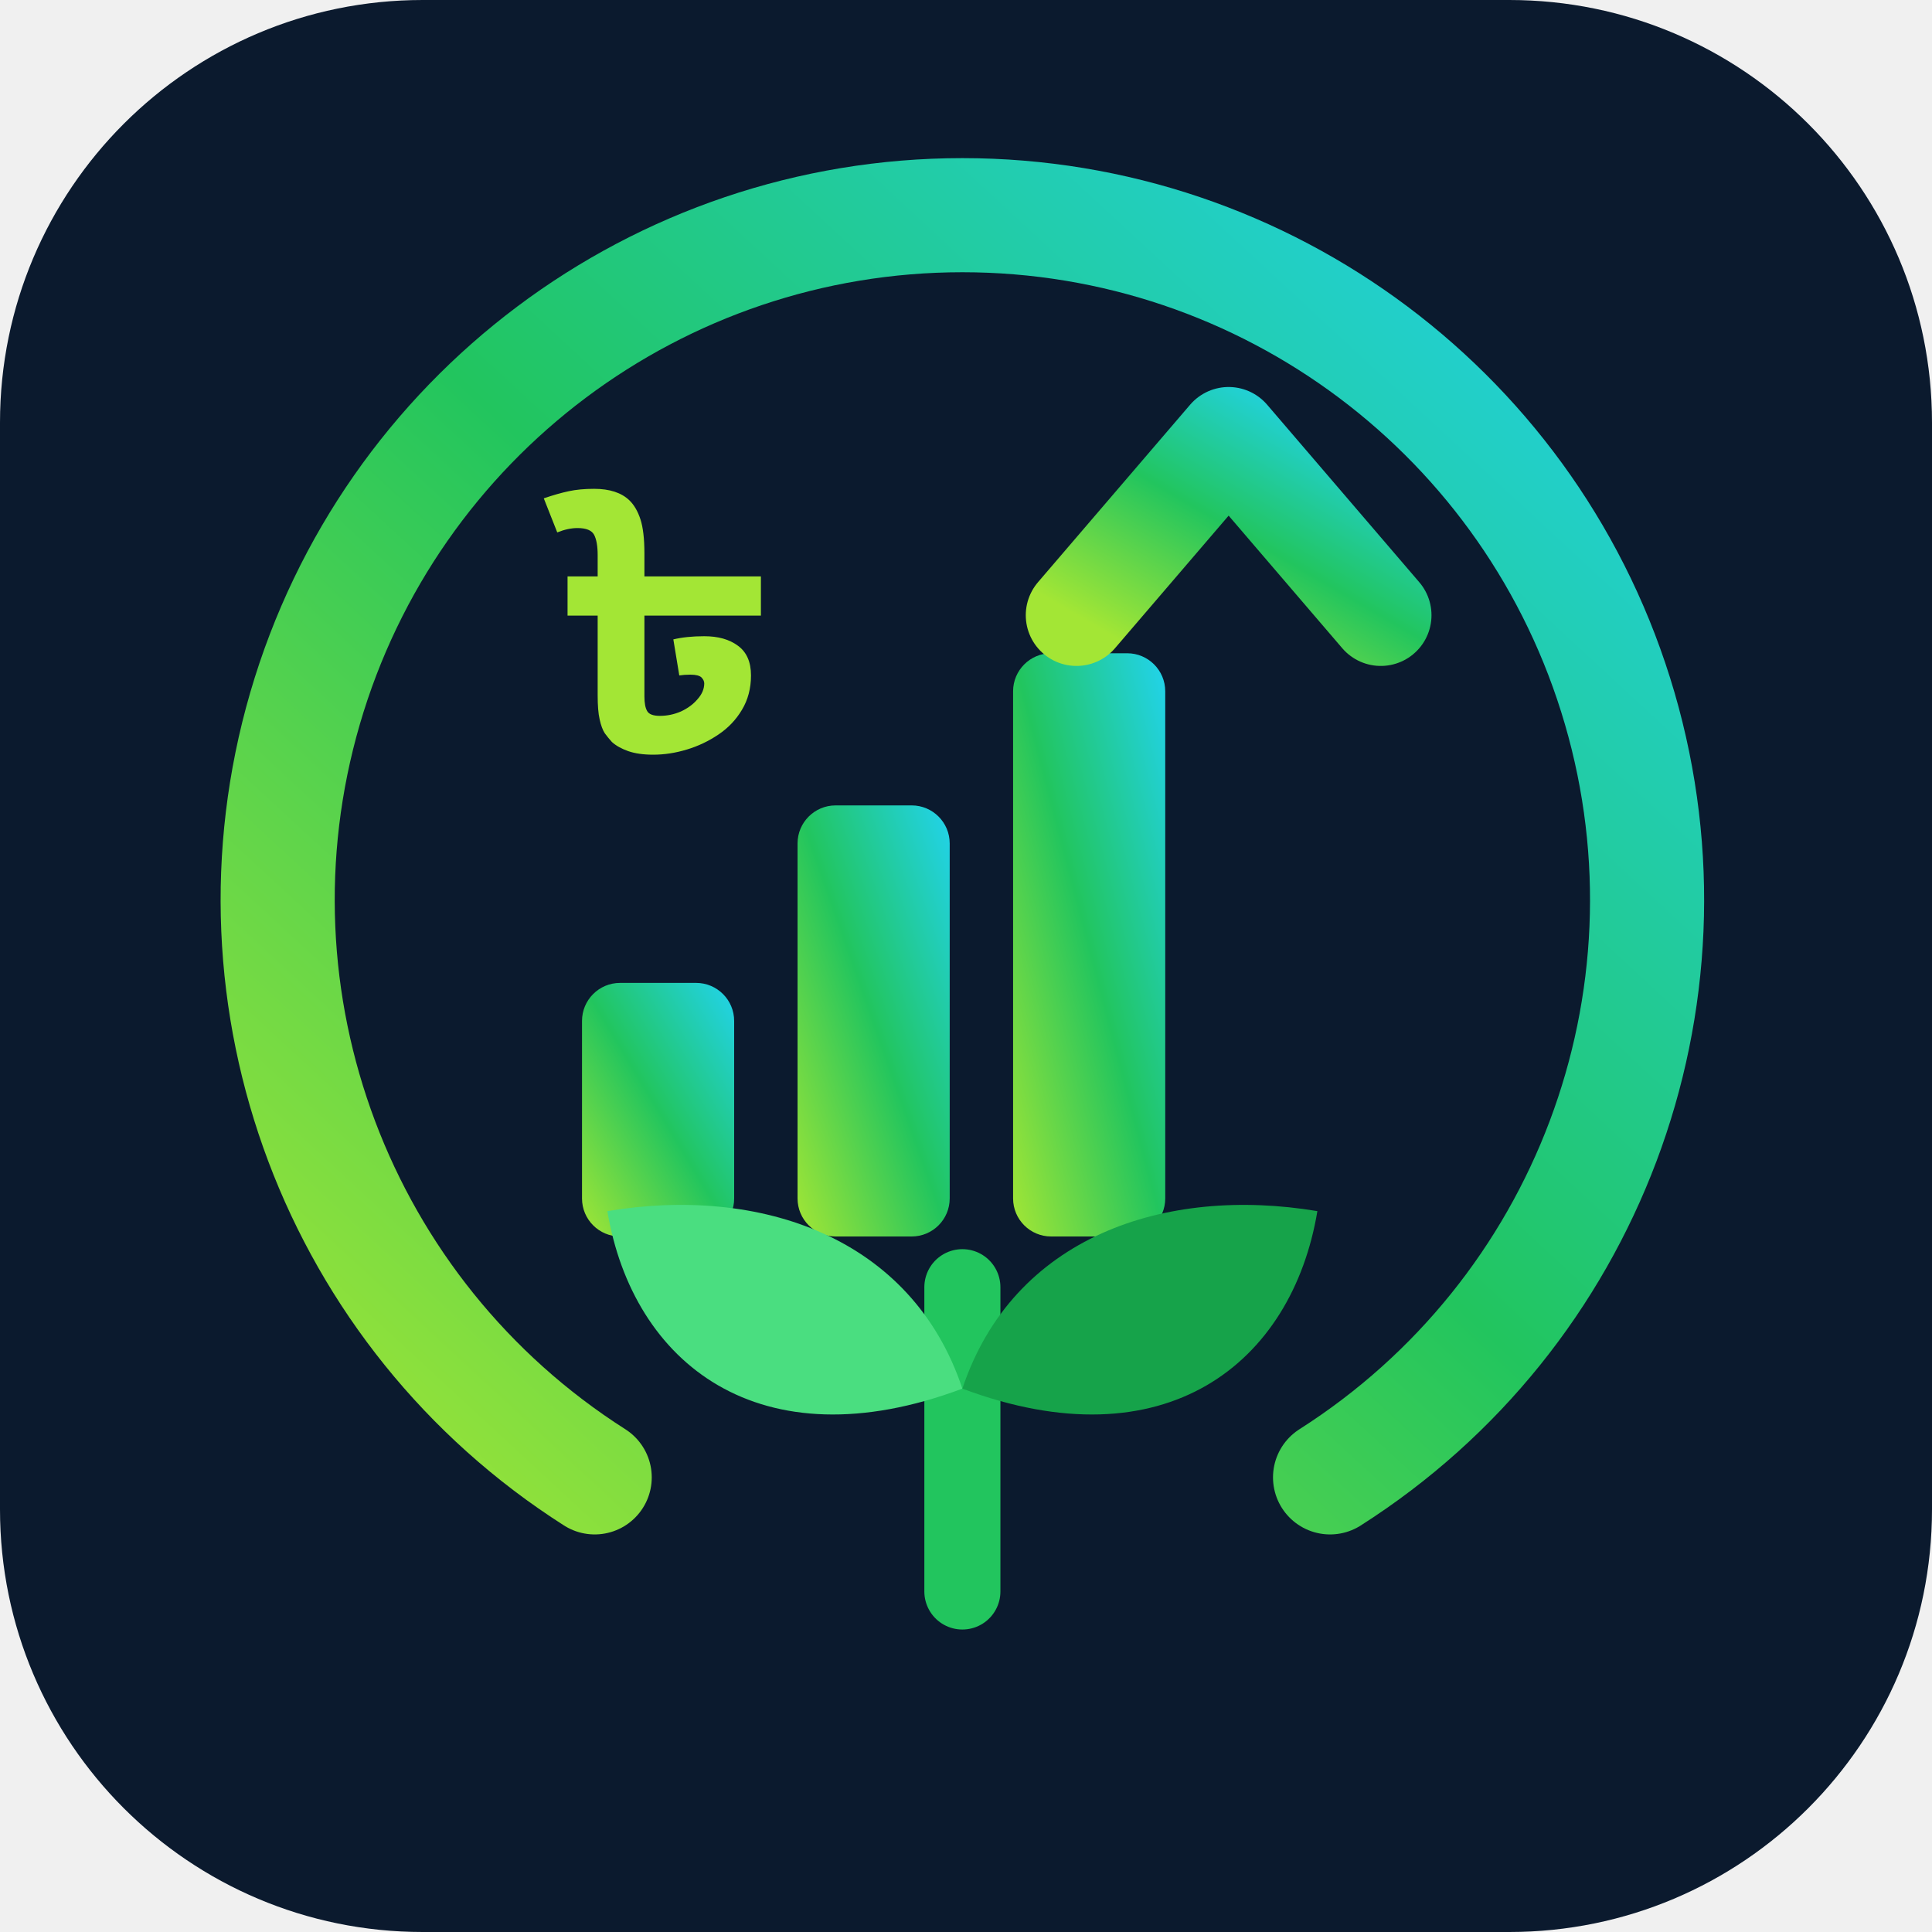
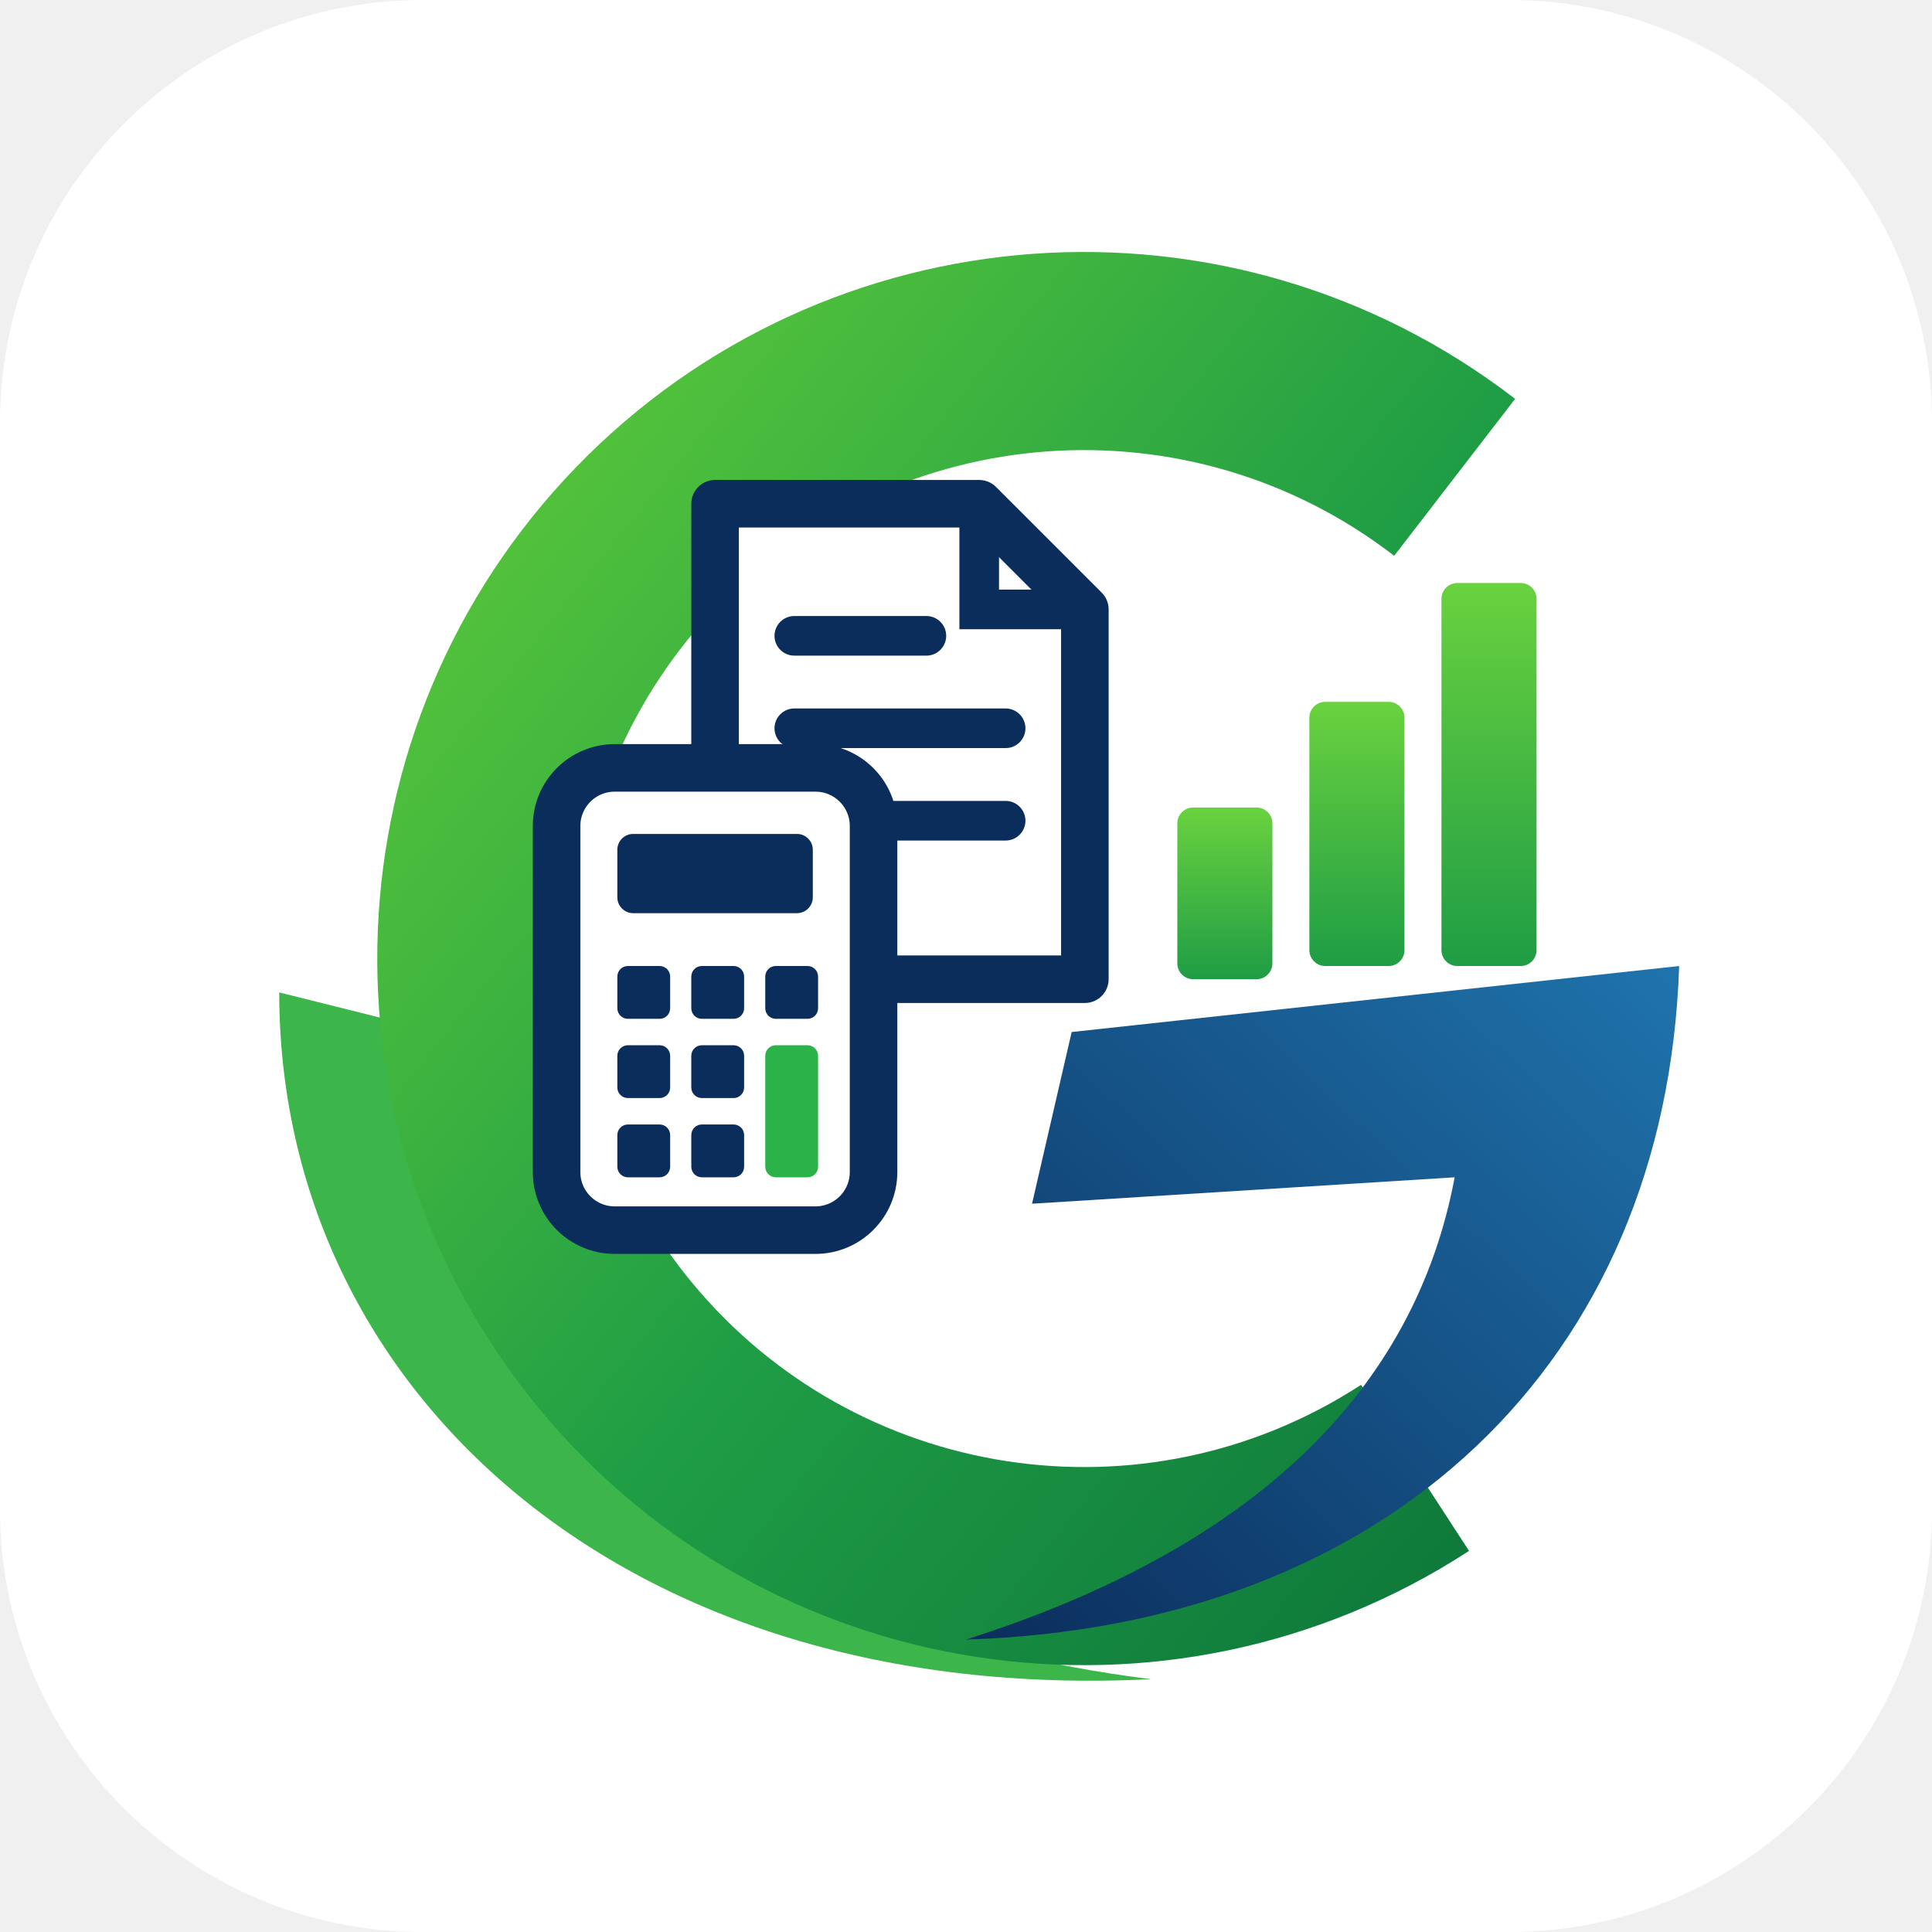
<svg xmlns="http://www.w3.org/2000/svg" viewBox="0 0 64 64">
  <defs>
-     <linearGradient id="g" x1="0" y1="1" x2="1" y2="0">
-       <stop offset="0" stop-color="#a3e635" />
-       <stop offset=".5" stop-color="#22c55e" />
-       <stop offset="1" stop-color="#22d3ee" />
+     <linearGradient id="gg" x1="0" y1="0" x2="1" y2="1">
+       <stop offset="0" stop-color="#5cc93a" />
+       <stop offset=".55" stop-color="#1f9d45" />
+       <stop offset="1" stop-color="#0f7a3b" />
+     </linearGradient>
+     <linearGradient id="gn" x1="1" y1="0" x2="0" y2="1">
+       <stop offset="0" stop-color="#1f74ad" />
+       <stop offset="1" stop-color="#0b2d5c" />
+     </linearGradient>
+     <linearGradient id="gb" x1="0" y1="1" x2="0" y2="0">
+       <stop offset="0" stop-color="#1f9d45" />
+       <stop offset="1" stop-color="#6ad23f" />
    </linearGradient>
  </defs>
-   <rect width="64" height="64" rx="14" fill="#0b1a2e" />
-   <g transform="translate(5 4) scale(.84)">
-     <path d="M17.5 53.5A27 27 0 1 1 46.5 53.5" fill="none" stroke="url(#g)" stroke-width="4.5" stroke-linecap="round" />
-     <rect x="17" y="34" width="6" height="10" rx="1.5" fill="url(#g)" />
-     <rect x="25.5" y="27" width="6" height="17" rx="1.5" fill="url(#g)" />
-     <rect x="34" y="21" width="6" height="23" rx="1.5" fill="url(#g)" />
-     <path d="M42.5 40V14" stroke="url(#g)" stroke-width="4" stroke-linecap="round" />
-     <path d="M36.5 19.5l6-7 6 7" fill="none" stroke="url(#g)" stroke-width="4" stroke-linecap="round" stroke-linejoin="round" />
-     <path d="M32 58V46" stroke="#22c55e" stroke-width="3" stroke-linecap="round" />
-     <path d="M32 50c-2-6-8-8-14-7 1 6 6 10 14 7z" fill="#4ade80" />
-     <path d="M32 50c2-6 8-8 14-7-1 6-6 10-14 7z" fill="#16a34a" />
-     <text x="20" y="25" font-family="Arial,'Noto Sans Bengali',sans-serif" font-size="14" font-weight="700" fill="#a3e635" text-anchor="middle">৳</text>
+   <rect width="64" height="64" rx="14" fill="#fff" />
+   <g transform="translate(4 4) scale(.875)">
+     <path d="M6 33c0 15 13 27 33 26-16-2-28-11-29-25z" fill="#3cb54a" />
+     <path d="M50.5 13.5A23 23 0 1 0 49 51" fill="none" stroke="url(#gg)" stroke-width="7.5" />
+     <path d="M36 34.5l23-2.5c-.5 15-11 25-27 25.5 11-3.5 17-9.5 18.5-17.5L34.5 41z" fill="url(#gn)" />
+     <path d="M22.5 14.5h10l4 4v14h-14z" fill="#fff" stroke="#0b2d5c" stroke-width="1.8" stroke-linejoin="round" />
+     <path d="M32.5 14.5v4h4" fill="none" stroke="#0b2d5c" stroke-width="1.5" />
+     <path d="M25.5 19.5h5M25.5 23h8M25.5 26.5h8" stroke="#0b2d5c" stroke-width="1.5" stroke-linecap="round" />
+     <rect x="16.5" y="24.5" width="12" height="17.5" rx="2.2" fill="#fff" stroke="#0b2d5c" stroke-width="1.8" />
+     <rect x="18.8" y="27" width="7.4" height="3" rx=".6" fill="#0b2d5c" />
+     <g fill="#0b2d5c">
+       <rect x="18.8" y="32" width="2" height="2" rx=".4" />
+       <rect x="21.6" y="32" width="2" height="2" rx=".4" />
+       <rect x="24.4" y="32" width="2" height="2" rx=".4" />
+       <rect x="18.8" y="35" width="2" height="2" rx=".4" />
+       <rect x="21.6" y="35" width="2" height="2" rx=".4" />
+       <rect x="18.8" y="38" width="2" height="2" rx=".4" />
+       <rect x="21.6" y="38" width="2" height="2" rx=".4" />
+     </g>
+     <rect x="24.4" y="35" width="2" height="5" rx=".4" fill="#2bb34a" />
+     <rect x="40" y="26" width="3.6" height="6.5" rx=".6" fill="url(#gb)" />
+     <rect x="45" y="22" width="3.6" height="10" rx=".6" fill="url(#gb)" />
+     <rect x="50" y="17.5" width="3.6" height="14.5" rx=".6" fill="url(#gb)" />
  </g>
</svg>
